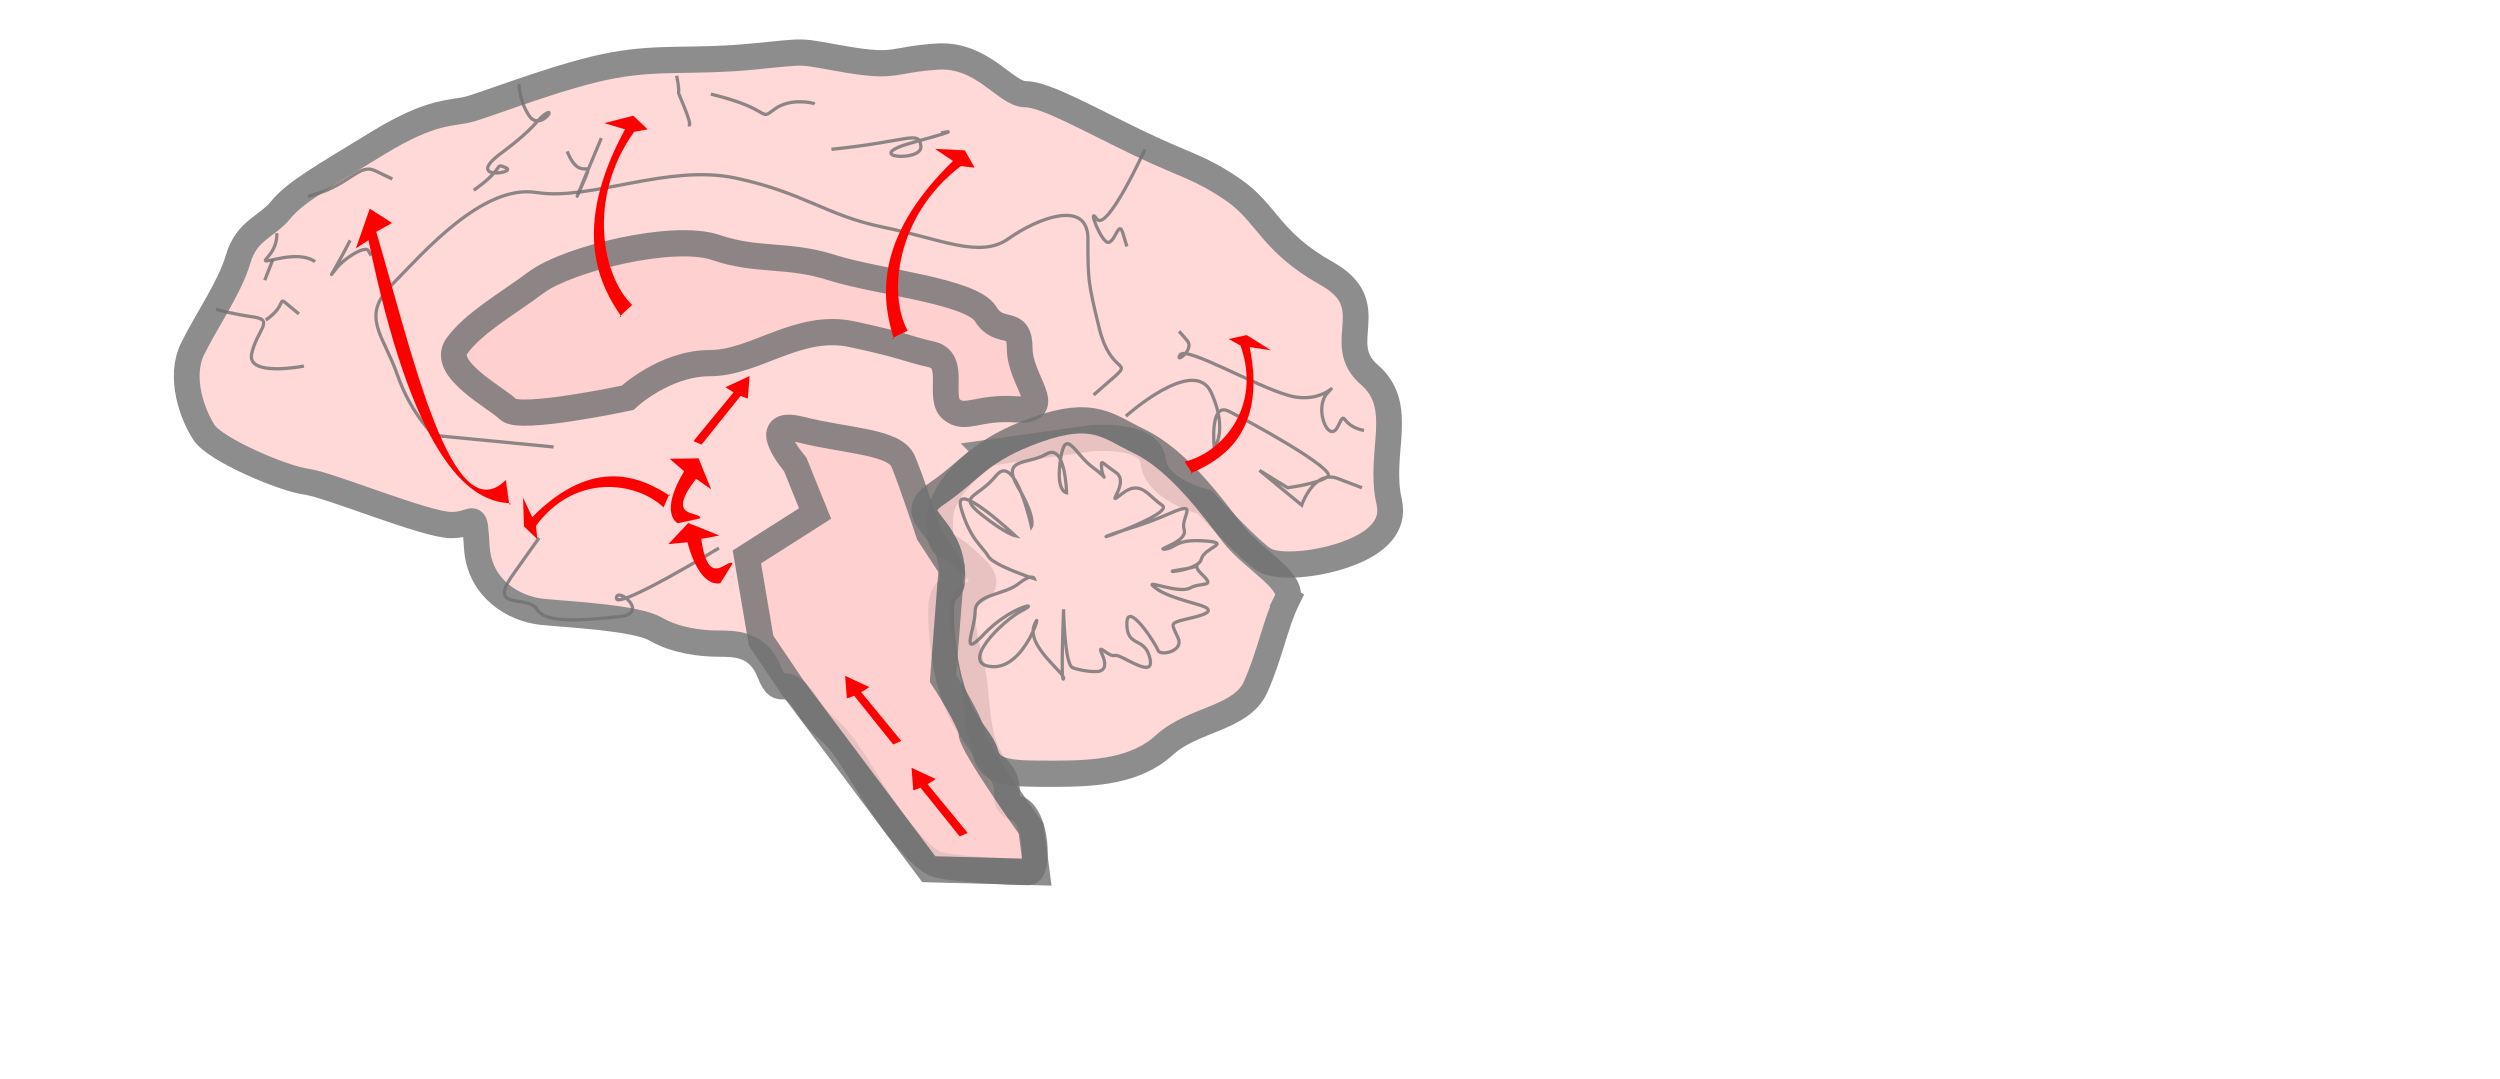
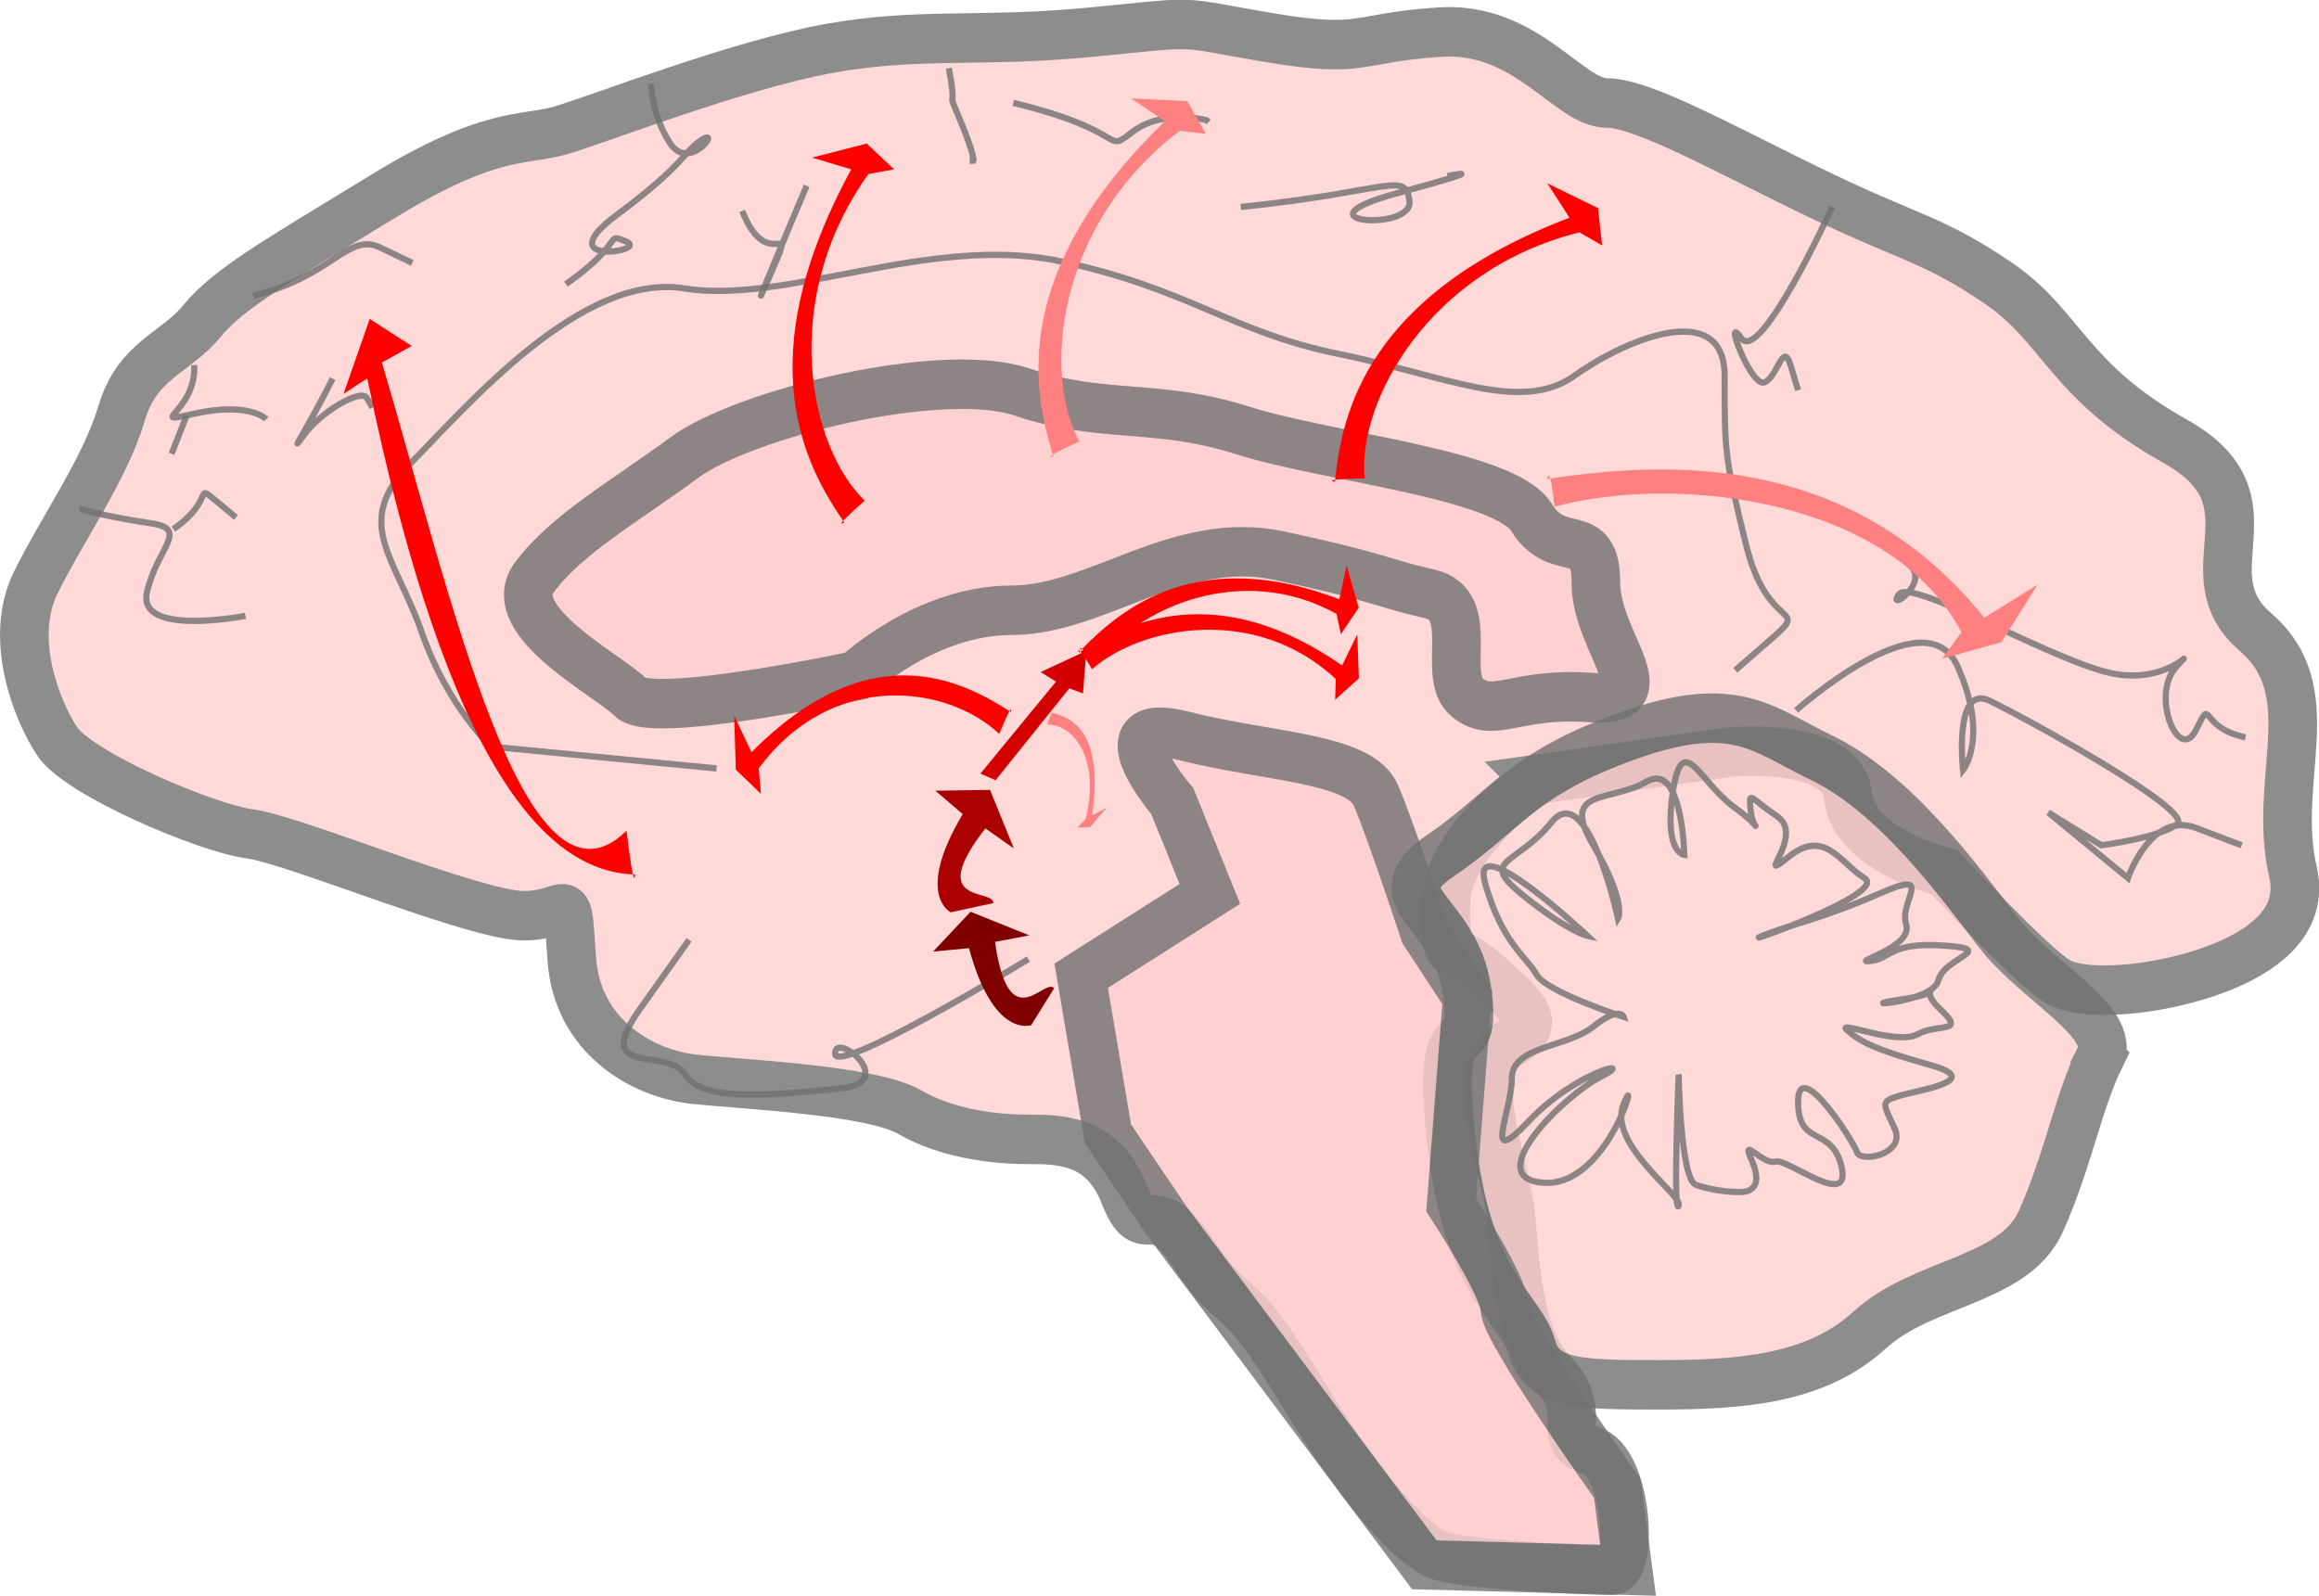
- <svg xmlns="http://www.w3.org/2000/svg" width="292.667mm" height="126.312mm" viewBox="0 0 292.667 126.312" version="1.1" id="svg1" xml:space="preserve">
-   <defs id="defs1">
-     <rect x="20.033" y="358.692" width="132.601" height="115.43" id="rect3" />
-     <rect x="704.982" y="569.518" width="31.481" height="52.468" id="rect2" />
-     <clipPath clipPathUnits="userSpaceOnUse" id="clipPath5">
-       <rect style="fill:#ff0000;stroke:none;stroke-width:1.5;stroke-dasharray:0.75, 0.75" id="rect5" width="21.202" height="21.202" x="-21.924" y="35.291" transform="rotate(45)" />
-     </clipPath>
-   </defs>
-   <g id="layer1" transform="translate(-3.568598,-16.10801)">
-     <g id="g33" transform="matrix(0.6590819,0,0,0.6706417,-112.9478,-26.01847)">
+ <svg xmlns="http://www.w3.org/2000/svg" width="143.895mm" height="99.042mm" viewBox="0 0 143.895 99.042" version="1.1" id="svg1" xml:space="preserve">
+   <defs id="defs1" />
+   <g id="layer1" transform="translate(-23.66353,-20.99397)">
+     <g id="g33" transform="matrix(0.6590819,0,0,0.6706417,-113.2002,-25.76607)">
      <path style="opacity:0.8;fill:#ffcece;fill-opacity:1;stroke:#717171;stroke-width:4.579;stroke-dasharray:none;stroke-opacity:1" d="m 352.356,141.851 18.173,-2.524 c 0,0 10.601,-1.01 11.106,4.038 0.505,5.048 9.087,7.067 9.087,7.067 0,0 8.077,8.582 10.601,10.096 2.524,1.514 8.582,0.505 8.582,0.505 0,0 15.649,-2.019 13.63,-10.601 -2.019,-8.582 3.029,-16.659 -3.534,-22.212 -6.563,-5.553 2.524,-12.115 -7.572,-17.668 C 402.332,105 401.827,99.952 395.769,95.913 389.712,91.875 387.692,91.875 379.111,87.837 c -8.582,-4.038 -16.659,-8.582 -20.192,-8.582 -3.534,0 -7.572,-7.067 -15.649,-6.562 -8.077,0.505 -7.067,2.019 -16.154,0.505 -9.087,-1.514 -6.058,-1.514 -16.659,-0.505 -10.601,1.01 -16.154,0 -24.736,1.514 -8.582,1.514 -21.707,6.562 -25.24,7.572 -3.534,1.01 -6.562,0 -16.659,6.058 -10.096,6.058 -14.639,8.582 -17.163,11.611 -2.524,3.029 -6.058,3.534 -7.572,8.582 -1.514,5.048 -5.553,10.601 -8.077,15.649 -2.524,5.048 0,11.611 2.019,14.639 2.019,3.029 14.135,8.077 18.173,8.582 4.038,0.505 21.202,7.572 25.745,7.572 4.543,0 4.038,-3.029 4.543,4.038 0.505,7.067 6.563,10.601 11.611,11.106 5.048,0.505 16.659,1.01 20.192,3.029 3.534,2.019 8.077,2.524 11.106,2.524 3.029,0 7.067,0 9.087,5.048 2.019,5.048 2.524,-0.505 6.562,5.553 4.038,6.058 3.534,2.019 10.096,12.62 6.563,10.601 10.601,14.135 12.62,15.144 2.019,1.01 14.639,1.514 16.659,1.514 2.019,0 1.514,-10.096 -2.019,-11.106 -3.534,-1.01 0,-3.534 -3.534,-7.067 -3.534,-3.534 -3.534,-11.106 -4.038,-15.144 -0.505,-4.038 -4.038,-13.125 -0.505,-15.144 3.534,-2.019 2.524,-3.029 -1.514,-6.562 -4.038,-3.534 -4.038,-0.505 -4.038,-6.562 0,-6.058 8.582,-11.611 8.582,-11.611 z" id="path13" />
      <path style="opacity:0.8;fill:#ffcece;fill-opacity:1;stroke:#717171;stroke-width:4.579;stroke-dasharray:none;stroke-opacity:1" d="m 405.361,167.596 c -2.019,4.038 -3.029,9.591 -5.553,15.144 -2.524,5.553 -11.106,5.553 -16.154,10.096 -5.048,4.543 -12.115,5.048 -19.688,5.048 -7.572,0 -11.106,0 -12.115,-3.534 -1.01,-3.534 -6.058,-5.553 -7.572,-19.183 -1.514,-13.63 2.524,-6.058 1.514,-13.63 -1.01,-7.572 -8.582,-8.582 -2.524,-12.62 6.058,-4.038 7.572,-7.572 17.668,-11.106 10.096,-3.534 12.66,-0.579 18.173,2.019 6.997,3.297 13.125,11.611 16.659,16.154 3.534,4.543 11.243,8.306 9.591,11.611 z" id="path14" />
      <path style="opacity:0.8;fill:#ffcece;fill-opacity:1;stroke:#717171;stroke-width:4.579;stroke-dasharray:none;stroke-opacity:1" d="m 311.971,174.663 -2.524,-14.639 12.115,-7.572 -3.534,-8.582 c 0,0 -7.067,-8.077 1.01,-6.058 8.077,2.019 16.659,2.019 18.173,5.553 1.514,3.534 4.543,12.62 4.543,12.62 l 4.038,6.058 -1.514,19.183 c 0,0 5.048,7.572 5.048,9.591 0,2.019 10.601,16.659 10.601,16.659 l 1.01,7.572 -19.183,-0.505 -24.231,-31.803 z" id="path15" />
      <path style="opacity:0.8;fill:#ffcece;fill-opacity:1;stroke:#717171;stroke-width:4.579;stroke-dasharray:none;stroke-opacity:1" d="m 288.245,132.26 c 0,0 -19.183,4.038 -21.202,2.019 -2.019,-2.019 -12.115,-7.067 -9.087,-11.106 3.029,-4.038 8.582,-7.067 14.135,-11.106 5.553,-4.038 24.231,-8.582 31.803,-6.058 7.572,2.524 12.62,1.01 20.697,3.534 8.077,2.524 24.736,4.038 27.26,8.077 2.524,4.038 6.058,0.505 6.058,6.058 0,5.553 6.563,11.106 -0.505,10.601 -7.067,-0.505 -9.087,2.019 -11.611,0 -2.524,-2.019 1.01,-8.582 -3.534,-9.591 -4.543,-1.01 -4.543,-1.514 -14.135,-3.534 -9.591,-2.019 -17.163,5.048 -25.24,5.048 -8.077,0 -14.639,6.058 -14.639,6.058 z" id="path16" />
      <path style="opacity:0.8;fill:none;fill-opacity:1;stroke:#717171;stroke-width:0.579;stroke-dasharray:none;stroke-opacity:1" d="m 275.12,140.841 -21.202,-2.019 c 0,0 -4.038,-3.534 -6.562,-10.601 -2.524,-7.067 -6.562,-10.096 -1.01,-15.649 5.553,-5.553 16.154,-17.668 25.745,-16.154 9.591,1.514 23.221,-5.048 35.337,-2.524 12.115,2.524 16.154,6.563 26.25,8.582 10.096,2.019 17.163,5.553 22.212,2.019 5.048,-3.534 14.135,-7.067 14.135,0 0,7.067 0,7.572 2.019,15.649 2.019,8.077 6.058,5.553 2.524,8.582 -3.534,3.029 -3.534,3.029 -3.534,3.029" id="path17" />
      <path style="opacity:0.8;fill:none;fill-opacity:1;stroke:#717171;stroke-width:0.579;stroke-dasharray:none;stroke-opacity:1" d="m 365.698,169.196 c 0,0 0.178,9.638 1.606,10.173 1.428,0.535 4.283,0.892 4.997,0.535 0.714,-0.357 1.071,-1.071 0.178,-3.034 -0.892,-1.963 1.249,0.714 2.32,0.357 1.071,-0.357 7.139,4.462 6.247,0.535 -0.892,-3.926 -4.105,-1.785 -4.105,-6.068 0,-4.283 5.176,3.57 5.533,4.64 0.357,1.071 4.64,0.178 3.57,-2.142 -1.071,-2.32 -1.428,-2.499 0.357,-3.034 1.785,-0.535 8.21,-1.428 3.034,-2.856 -5.176,-1.428 -6.604,-2.142 -7.853,-3.213 -1.249,-1.071 4.64,1.428 6.604,0.357 1.963,-1.071 4.64,0 2.142,-2.32 -2.499,-2.32 1.249,-1.606 -3.748,-0.892 -4.997,0.714 3.034,0.357 3.57,-1.785 0.535,-2.142 5.711,-2.856 0.535,-3.213 -5.176,-0.357 -4.997,1.249 -6.961,1.428 -1.963,0.178 4.105,-1.249 3.391,-3.391 -0.714,-2.142 2.856,-5.176 -2.499,-2.856 -5.354,2.32 -8.388,2.856 -11.066,3.926 -2.677,1.071 11.958,-3.926 9.638,-5.354 -2.32,-1.428 -3.748,-4.64 -7.139,-1.963 -3.391,2.677 1.606,-1.963 -1.071,-3.748 -2.677,-1.785 -2.677,-2.499 -2.499,-0.535 0.178,1.963 1.606,1.963 -1.606,-0.357 -3.213,-2.32 -4.819,-7.139 -5.711,-1.428 -0.892,5.711 1.071,5.89 1.071,5.89 0,0 -0.178,-8.745 -3.57,-6.782 -3.391,1.963 -8.21,0.535 -4.997,5.89 3.213,5.354 2.32,6.782 2.32,6.782 0,0 -2.856,-13.029 -6.247,-8.924 -3.391,4.105 -6.961,3.391 -2.677,6.782 4.283,3.391 6.068,3.748 6.068,3.748 0,0 -11.244,-10.352 -9.638,-4.819 1.606,5.533 3.926,6.782 4.819,8.388 0.892,1.606 8.21,3.926 8.21,3.926 0,0 -0.357,-1.071 -2.856,0.892 -2.499,1.963 -7.674,1.785 -7.674,4.819 0,3.034 -2.856,8.567 1.606,3.926 4.462,-4.64 10.352,-5.89 6.782,-4.105 -3.57,1.785 -11.422,9.459 -5.354,9.816 6.068,0.357 9.102,-11.066 7.496,-7.318 -1.606,3.748 5.711,8.567 5.176,9.459 -0.535,0.892 0,-12.136 0,-12.136 z" id="path18" />
      <path style="opacity:0.8;fill:none;fill-opacity:1;stroke:#717171;stroke-width:0.579;stroke-dasharray:none;stroke-opacity:1" d="m 230.77,126.718 c 0,0 -10.173,1.963 -9.281,-2.142 0.892,-4.105 4.105,-5.89 0.357,-6.425 -3.748,-0.535 -6.425,-1.249 -6.425,-1.249 v 0.178 0" id="path19" />
      <path style="opacity:0.8;fill:none;fill-opacity:1;stroke:#717171;stroke-width:0.579;stroke-dasharray:none;stroke-opacity:1" d="m 223.988,118.687 c 3.926,-2.677 1.963,-4.283 3.926,-2.677 1.963,1.606 1.963,1.606 1.963,1.606" id="path20" />
      <path style="opacity:0.8;fill:none;fill-opacity:1;stroke:#717171;stroke-width:0.579;stroke-dasharray:none;stroke-opacity:1" d="m 225.951,103.516 c 0.178,4.462 -4.819,5.533 0.178,4.462 4.997,-1.071 6.604,0.535 6.604,0.535" id="path21" />
      <path style="opacity:0.8;fill:none;fill-opacity:1;stroke:#717171;stroke-width:0.579;stroke-dasharray:none;stroke-opacity:1" d="m 225.237,108.157 c -1.428,3.57 -1.428,3.57 -1.428,3.57" id="path22" />
      <path style="opacity:0.8;fill:none;fill-opacity:1;stroke:#717171;stroke-width:0.579;stroke-dasharray:none;stroke-opacity:1" d="m 238.98,104.766 c -2.677,5.176 -4.283,7.318 -2.677,5.176 1.606,-2.142 5.354,-4.283 5.89,-3.391 0.535,0.892 0.535,0.892 0.535,0.892" id="path23" />
      <path style="opacity:0.8;fill:none;fill-opacity:1;stroke:#717171;stroke-width:0.579;stroke-dasharray:none;stroke-opacity:1" d="m 260.933,96.02 c 5.711,-3.926 3.57,-4.819 5.711,-3.926 2.142,0.892 -7.496,2.32 -0.892,-2.499 6.604,-4.819 6.247,-5.89 8.031,-6.961 1.785,-1.071 -1.249,3.034 -3.034,0.357 -1.785,-2.677 -1.785,-5.533 -1.785,-5.533" id="path24" />
      <path style="opacity:0.8;fill:none;fill-opacity:1;stroke:#717171;stroke-width:0.579;stroke-dasharray:none;stroke-opacity:1" d="m 231.484,97.091 c 7.496,-1.785 8.924,-5.89 11.958,-4.462 3.034,1.428 3.034,1.428 3.034,1.428" id="path25" />
      <path style="opacity:0.8;fill:none;fill-opacity:1;stroke:#717171;stroke-width:0.579;stroke-dasharray:none;stroke-opacity:1" d="m 277.531,89.238 c 2.499,6.247 5.354,-0.178 2.499,6.247 -2.856,6.425 3.57,-8.567 3.57,-8.567" id="path26" />
      <path style="opacity:0.8;fill:none;fill-opacity:1;stroke:#717171;stroke-width:0.579;stroke-dasharray:none;stroke-opacity:1" d="m 296.985,76.031 c 0.892,4.64 -0.357,1.428 1.071,4.819 1.428,3.391 1.249,3.748 1.249,3.748 h -0.357" id="path27" />
      <path style="opacity:0.8;fill:none;fill-opacity:1;stroke:#717171;stroke-width:0.579;stroke-dasharray:none;stroke-opacity:1" d="m 303.053,79.244 c 11.244,2.677 8.388,4.819 11.244,2.677 2.856,-2.142 6.961,-1.071 6.961,-1.071 l 0.178,0.178 v 0" id="path28" />
      <path style="opacity:0.8;fill:none;fill-opacity:1;stroke:#717171;stroke-width:0.579;stroke-dasharray:none;stroke-opacity:1" d="m 324.47,88.881 c 14.1,-1.428 15.527,-3.391 15.884,-0.535 0.357,2.856 -11.244,1.963 -1.249,-0.714 9.995,-2.677 4.819,-1.606 4.819,-1.606" id="path29" />
      <path style="opacity:0.8;fill:none;fill-opacity:1;stroke:#717171;stroke-width:0.579;stroke-dasharray:none;stroke-opacity:1" d="m 419.063,137.962 c -4.462,-0.892 -3.034,-3.926 -4.64,-0.714 -1.606,3.213 -4.283,-3.034 -1.963,-5.711 2.32,-2.677 -0.535,1.963 -6.604,0.357 -6.068,-1.606 -18.383,-8.745 -19.454,-7.139 -1.071,1.606 2.677,-0.892 1.249,-2.499 -1.428,-1.606 -1.428,-1.606 -1.428,-1.606" id="path30" />
      <path style="opacity:0.8;fill:none;fill-opacity:1;stroke:#717171;stroke-width:0.579;stroke-dasharray:none;stroke-opacity:1" d="m 376.764,135.464 c 0,0 12.136,-10.709 15.17,-4.105 3.034,6.604 0.535,9.638 0.535,9.638 v 0 c 0,0 -0.892,-8.031 2.499,-6.425 3.391,1.606 19.275,10.173 17.669,11.422 -1.606,1.249 -7.139,1.963 -7.139,1.963 l -4.997,-3.034 7.496,6.068 c 0,0 2.142,-6.247 6.425,-4.64 4.283,1.606 4.283,1.606 4.283,1.606" id="path31" />
      <path style="opacity:0.8;fill:none;fill-opacity:1;stroke:#717171;stroke-width:0.579;stroke-dasharray:none;stroke-opacity:1" d="m 380.155,88.881 c 0,0 -6.782,14.635 -8.567,12.136 -1.785,-2.499 0.892,4.462 2.142,4.105 1.249,-0.357 1.785,-3.926 2.499,-1.606 0.714,2.32 0.714,2.32 0.714,2.32" id="path32" />
      <path style="opacity:0.8;fill:none;fill-opacity:1;stroke:#717171;stroke-width:0.579;stroke-dasharray:none;stroke-opacity:1" d="m 304.481,158.487 c 0,0 -18.205,10.887 -18.205,8.745 0,-2.142 6.068,2.677 0.535,3.213 -5.533,0.535 -13.029,1.428 -14.635,-1.249 -1.606,-2.677 -8.924,0.357 -4.283,-6.068 4.64,-6.425 4.64,-6.425 4.64,-6.425" id="path33" />
    </g>
-     <path style="fill:#ff0000;stroke:none;stroke-width:0.982;stroke-dasharray:0.491, 0.491" d="m 103.562,97.557 4.574,5.703 0.941,-0.413 -4.691,-5.707 0.952,-0.596 -2.831,-1.315 0.202,2.642 z" id="path6-3" />
-     <path style="fill:#ff0000;stroke:none;stroke-width:0.982;stroke-dasharray:0.491, 0.491" d="m 90.266,62.456 -4.574,5.703 -0.941,-0.413 4.691,-5.707 -0.952,-0.596 2.831,-1.315 -0.202,2.642 z" id="path6-3-3" />
-     <path style="fill:#ff0000;stroke:none;stroke-width:3.041;stroke-dasharray:1.521, 1.521" d="m 47.613,43.243 c 4.262,14.401 8.84,35.293 15.178,29.057 0.494,4.099 0.53,2.715 0.53,2.715 -5.344,-0.133 -11.553,-6.224 -16.618,-30.791 l -1.471,0.965 1.623,-4.652 2.607,1.678 z" id="path6-3-3-6" />
-     <path style="fill:#ff0000;stroke:none;stroke-width:2.357;stroke-dasharray:1.179, 1.179" d="m 77.799,31.544 c -5.602,7.857 -3.664,16.957 -0.229,20.267 -2.152,1.908 -1.268,1.356 -1.268,1.356 -2.429,-3.511 -6.011,-10.084 0.435,-21.914 l -2.427,-0.728 3.386,-0.872 1.697,1.597 z" id="path6-3-3-6-2" />
-     <path style="fill:#ff0000;stroke:none;stroke-width:2.357;stroke-dasharray:1.179, 1.179" d="m 116.056,35.546 c -7.682,5.84 -8.531,15.105 -6.233,19.286 -2.622,1.183 -1.613,0.919 -1.613,0.919 -1.277,-4.073 -2.747,-11.413 6.919,-20.798 l -2.102,-1.415 3.492,0.172 1.147,2.029 z" id="path6-3-3-6-2-0" />
-     <path style="fill:#ff0000;stroke:none;stroke-width:1.708;stroke-dasharray:0.854, 0.854" d="m 85.658,79.198 c 0.851,6.044 3.049,2.195 3.671,2.874 l -1.422,2.292 c 0,0 -2.332,0.893 -3.863,-4.774 l -2.227,0.213 2.323,-2.473 3.643,1.467 z" id="path6-3-3-6-2-5" />
-     <path style="fill:#ff0000;stroke:none;stroke-width:1.708;stroke-dasharray:0.854, 0.854" d="m 85.06,72.155 c -3.749,4.816 0.545,3.717 0.489,4.636 l -2.636,0.573 c 0,0 -2.264,-1.054 0.742,-6.096 l -1.702,-1.451 3.393,-0.052 1.481,3.637 z" id="path6-3-3-6-2-5-4" />
-     <path style="fill:#ff0000;stroke:none;stroke-width:2.024;stroke-dasharray:1.012, 1.012" d="m 66.325,77.647 c 4.566,-6.175 11.72,-5.159 14.927,-2.143 0.934,-2.267 0.721,-1.358 0.721,-1.358 -3.132,-2.021 -8.782,-4.87 -16.098,2.499 l -1.075,-2.284 0.105,3.365 1.556,1.494 z" id="path6-3-3-6-2-5-9" />
-     <path style="fill:#ff0000;stroke:none;stroke-width:2.024;stroke-dasharray:1.012, 1.012" d="m 148.783,56.556 c 2.587,7.231 -2.241,12.607 -6.531,13.592 1.363,2.038 0.726,1.355 0.726,1.355 3.423,-1.476 8.935,-4.583 6.888,-14.763 l 2.495,0.379 -2.853,-1.786 -2.107,0.461 z" id="path6-3-3-6-2-5-9-2" />
-     <path style="fill:#ff0000;stroke:none;stroke-width:0.982;stroke-dasharray:0.491, 0.491" d="m 111.336,108.325 4.574,5.703 0.941,-0.413 -4.691,-5.707 0.952,-0.596 -2.831,-1.315 0.202,2.642 z" id="path6-3-1" />
+     <path style="fill:#d40000;stroke:none;stroke-width:0.982;stroke-dasharray:0.491, 0.491" d="m 90.014,63.718 -4.574,5.703 -0.941,-0.413 4.691,-5.707 -0.952,-0.596 2.831,-1.315 -0.202,2.642 z" id="path6-3-3" />
+     <path style="fill:#ff0000;stroke:none;stroke-width:3.041;stroke-dasharray:1.521, 1.521" d="m 47.361,43.495 c 4.262,14.401 8.84,35.293 15.178,29.057 0.494,4.099 0.53,2.715 0.53,2.715 -5.344,-0.133 -11.553,-6.224 -16.618,-30.791 l -1.471,0.965 1.623,-4.652 2.607,1.678 z" id="path6-3-3-6" />
+     <path style="fill:#ff0000;stroke:none;stroke-width:2.357;stroke-dasharray:1.179, 1.179" d="m 77.547,31.796 c -5.602,7.857 -3.664,16.957 -0.229,20.267 -2.152,1.908 -1.268,1.356 -1.268,1.356 -2.429,-3.511 -6.011,-10.084 0.435,-21.914 l -2.427,-0.728 3.386,-0.872 1.697,1.597 z" id="path6-3-3-6-2" />
+     <path style="fill:#ff0000;stroke:none;stroke-width:2.357;stroke-dasharray:1.179, 1.179" d="m 121.67,35.414 c -9.362,2.34 -13.794,10.52 -13.33,15.269 -2.876,0.054 -1.845,0.208 -1.845,0.208 0.431,-4.247 1.973,-11.572 14.556,-16.387 l -1.374,-2.129 3.142,1.534 0.254,2.317 z" id="path6-3-3-6-2-1" />
+     <path style="fill:#ff8080;stroke:none;stroke-width:2.357;stroke-dasharray:1.179, 1.179" d="m 96.873,29.11 c -7.682,5.84 -8.531,15.105 -6.233,19.286 -2.622,1.183 -1.613,0.919 -1.613,0.919 -1.277,-4.073 -2.747,-11.413 6.919,-20.798 l -2.102,-1.415 3.492,0.172 1.147,2.029 z" id="path6-3-3-6-2-0" />
+     <path style="fill:#800000;stroke:none;stroke-width:1.708;stroke-dasharray:0.854, 0.854" d="m 85.405,79.45 c 0.851,6.044 3.049,2.195 3.671,2.874 l -1.422,2.292 c 0,0 -2.332,0.893 -3.863,-4.774 l -2.227,0.213 2.323,-2.473 3.643,1.467 z" id="path6-3-3-6-2-5" />
+     <path style="fill:#aa0000;stroke:none;stroke-width:1.708;stroke-dasharray:0.854, 0.854" d="m 84.808,72.408 c -3.749,4.816 0.545,3.717 0.489,4.636 l -2.636,0.573 c 0,0 -2.264,-1.054 0.742,-6.096 l -1.702,-1.451 3.393,-0.052 1.481,3.637 z" id="path6-3-3-6-2-5-4" />
+     <path style="fill:#ff0000;stroke:none;stroke-width:2.024;stroke-dasharray:1.012, 1.012" d="m 70.742,68.687 c 4.566,-6.175 11.72,-5.159 14.927,-2.143 0.934,-2.267 0.721,-1.358 0.721,-1.358 -3.132,-2.021 -8.782,-4.87 -16.098,2.499 l -1.075,-2.284 0.105,3.365 1.556,1.494 z" id="path6-3-3-6-2-5-9" />
+     <path style="fill:#ff0000;stroke:none;stroke-width:1.829;stroke-dasharray:0.915, 0.915" d="m 106.595,59.099 c -5.937,-3.315 -12.522,-0.274 -14.824,3.061 -1.469,-1.451 -1.035,-0.818 -1.035,-0.818 2.482,-2.545 7.164,-6.523 16.035,-3.156 l 0.448,-2.098 0.755,2.625 -1.109,1.642 z" id="path6-3-3-6-2-5-9-3" />
+     <path style="fill:#ff0000;stroke:none;stroke-width:1.829;stroke-dasharray:0.915, 0.915" d="m 106.551,63.141 c -4.961,-4.651 -12.085,-3.291 -15.124,-0.611 -1.075,-1.763 -0.807,-1.044 -0.807,-1.044 3.024,-1.87 8.527,-4.599 16.322,0.81 l 0.941,-1.928 0.098,2.729 -1.473,1.325 z" id="path6-3-3-6-2-5-9-3-3" />
+     <path style="fill:#ff8080;stroke:none;stroke-width:0.859;stroke-dasharray:0.429, 0.429" d="m 91.033,71.82 c 0.943,-3.856 -0.836,-5.898 -2.413,-5.856 0.499,-1.164 0.265,-0.752 0.265,-0.752 1.259,0.304 3.287,1.152 2.546,6.386 l 0.916,-0.49 -1.046,1.223 -0.774,0.032 z" id="path6-3-3-6-2-5-9-3-3-3" />
+     <path style="fill:#ff8080;stroke:none;stroke-width:2.957;stroke-dasharray:1.478, 1.478" d="m 145.374,60.242 c -4.351,-8.305 -17.704,-9.851 -25.256,-7.798 -0.276,-2.775 -0.454,-1.722 -0.454,-1.722 6.81,-1.014 18.608,-1.987 27.123,8.611 l 3.309,-2.053 -2.244,3.57 -3.683,1.029 z" id="path6-3-3-6-2-5-9-2" />
  </g>
</svg>
